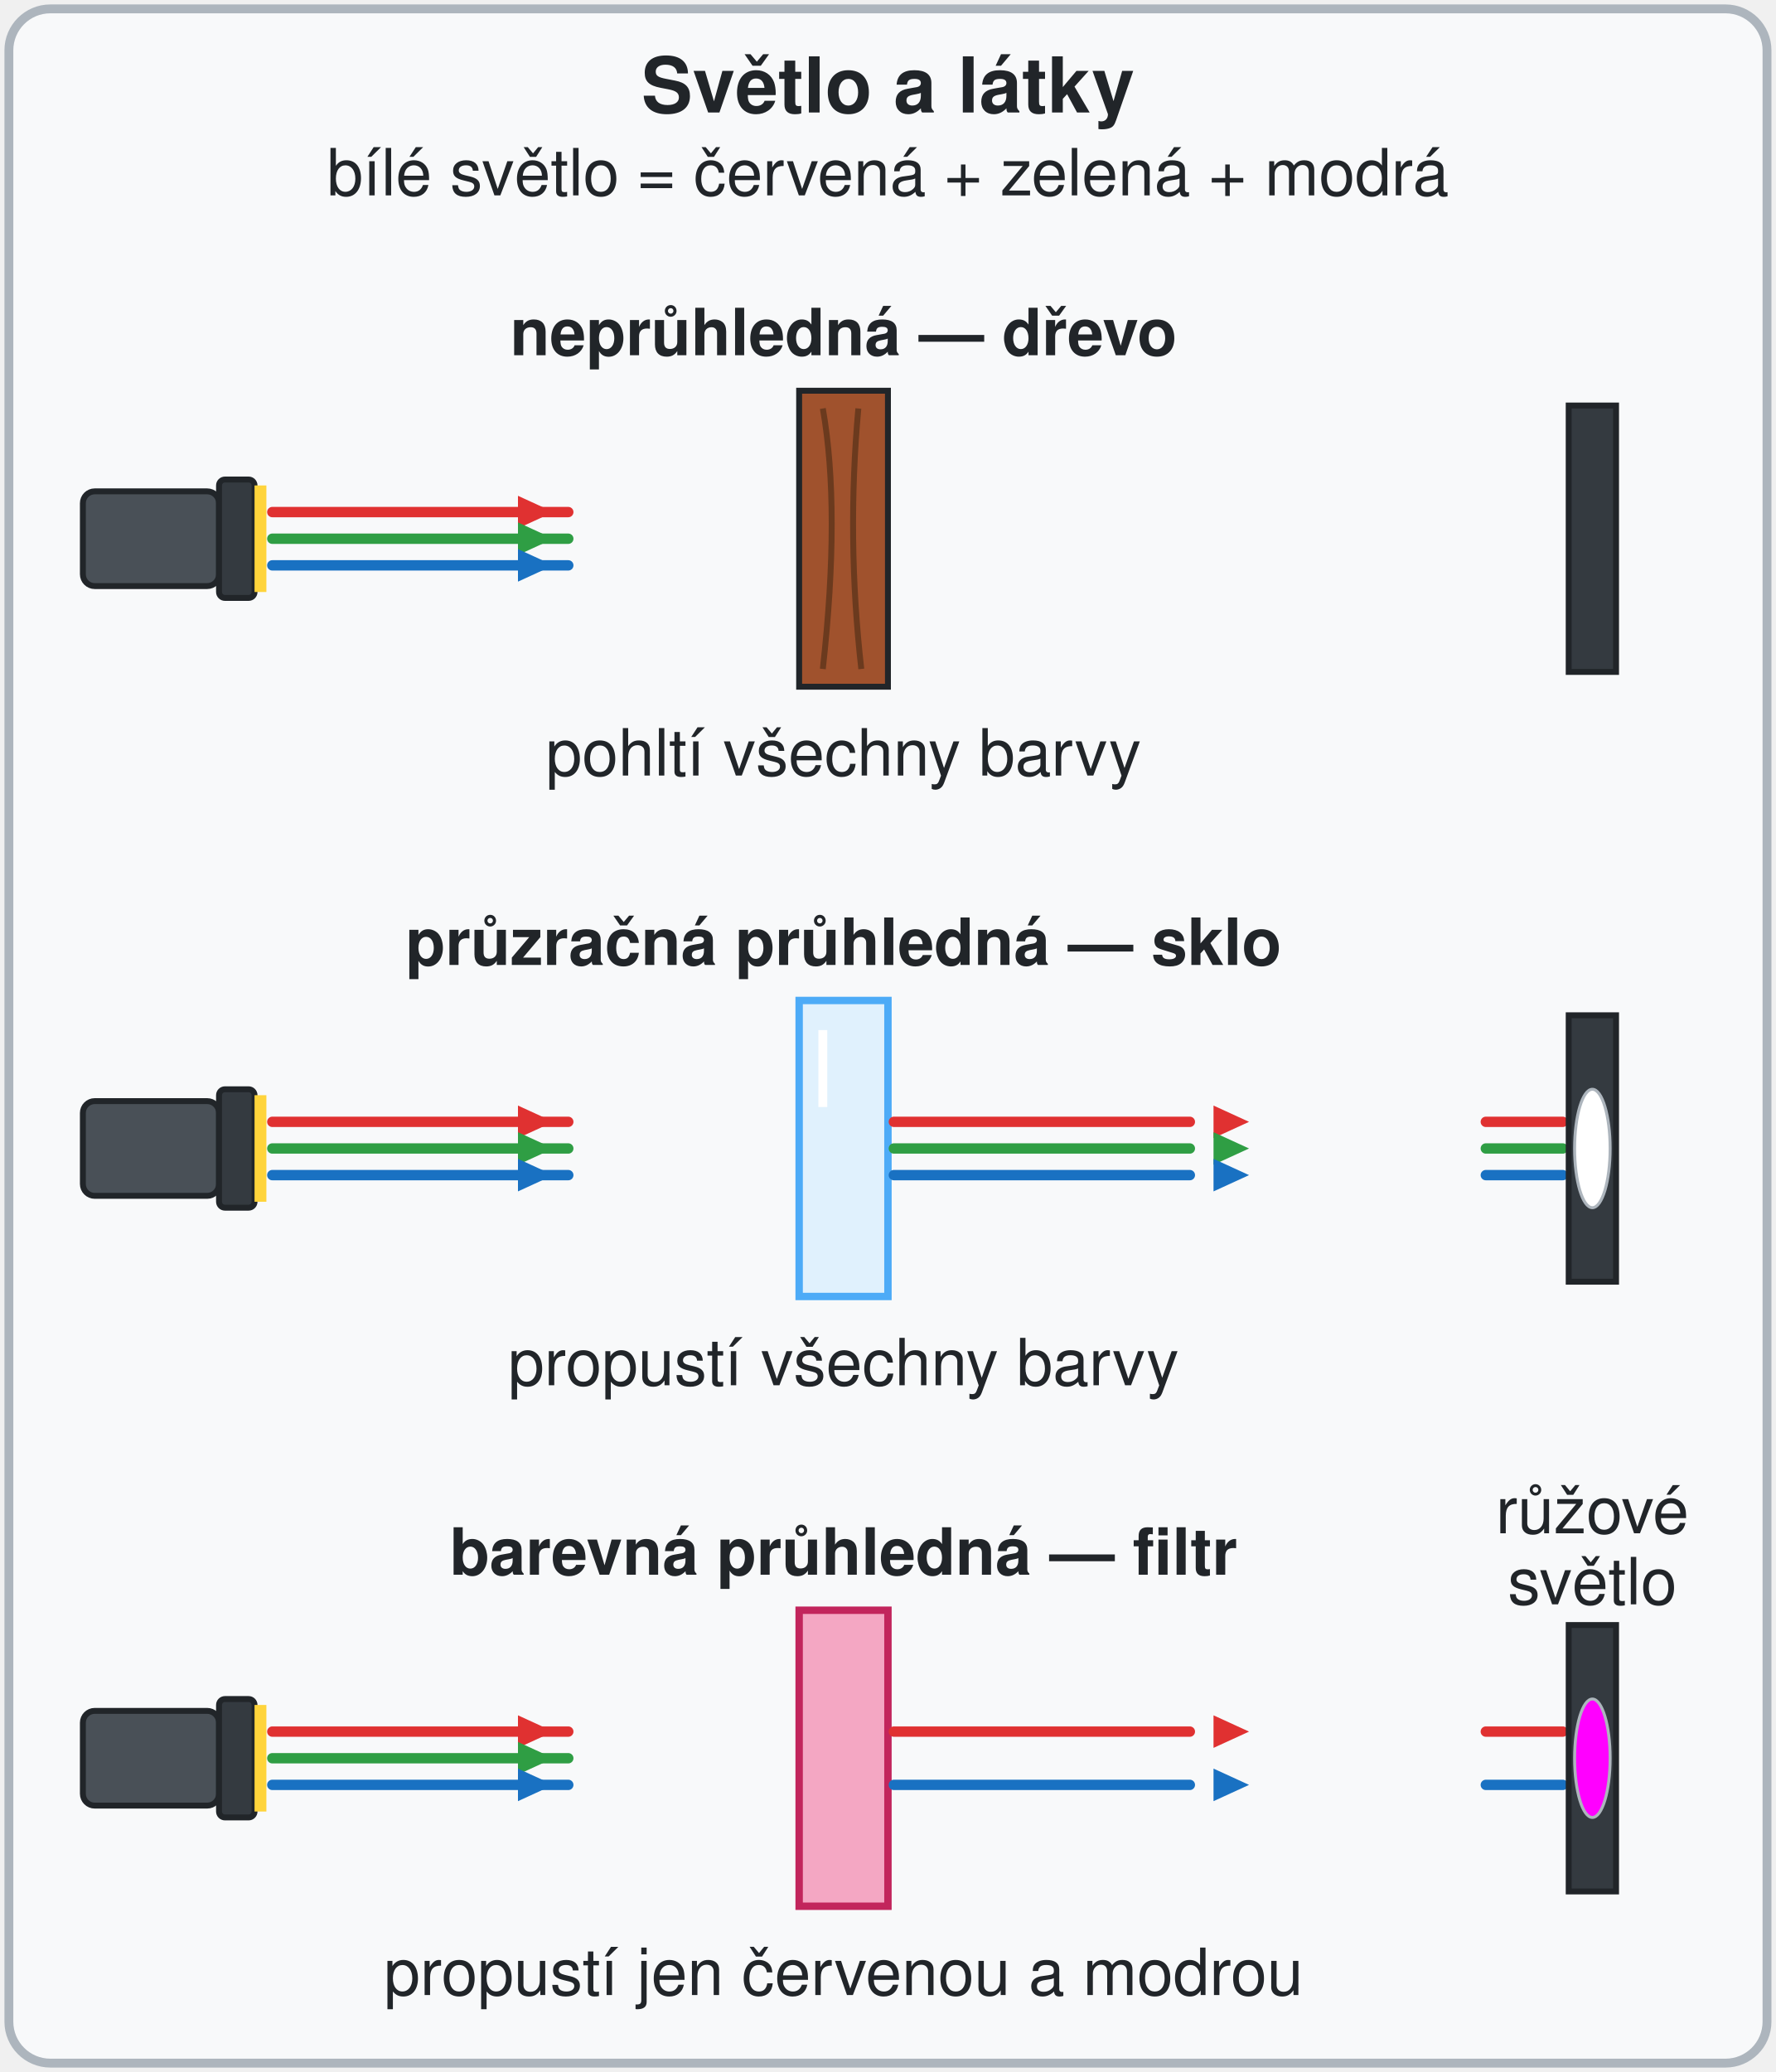
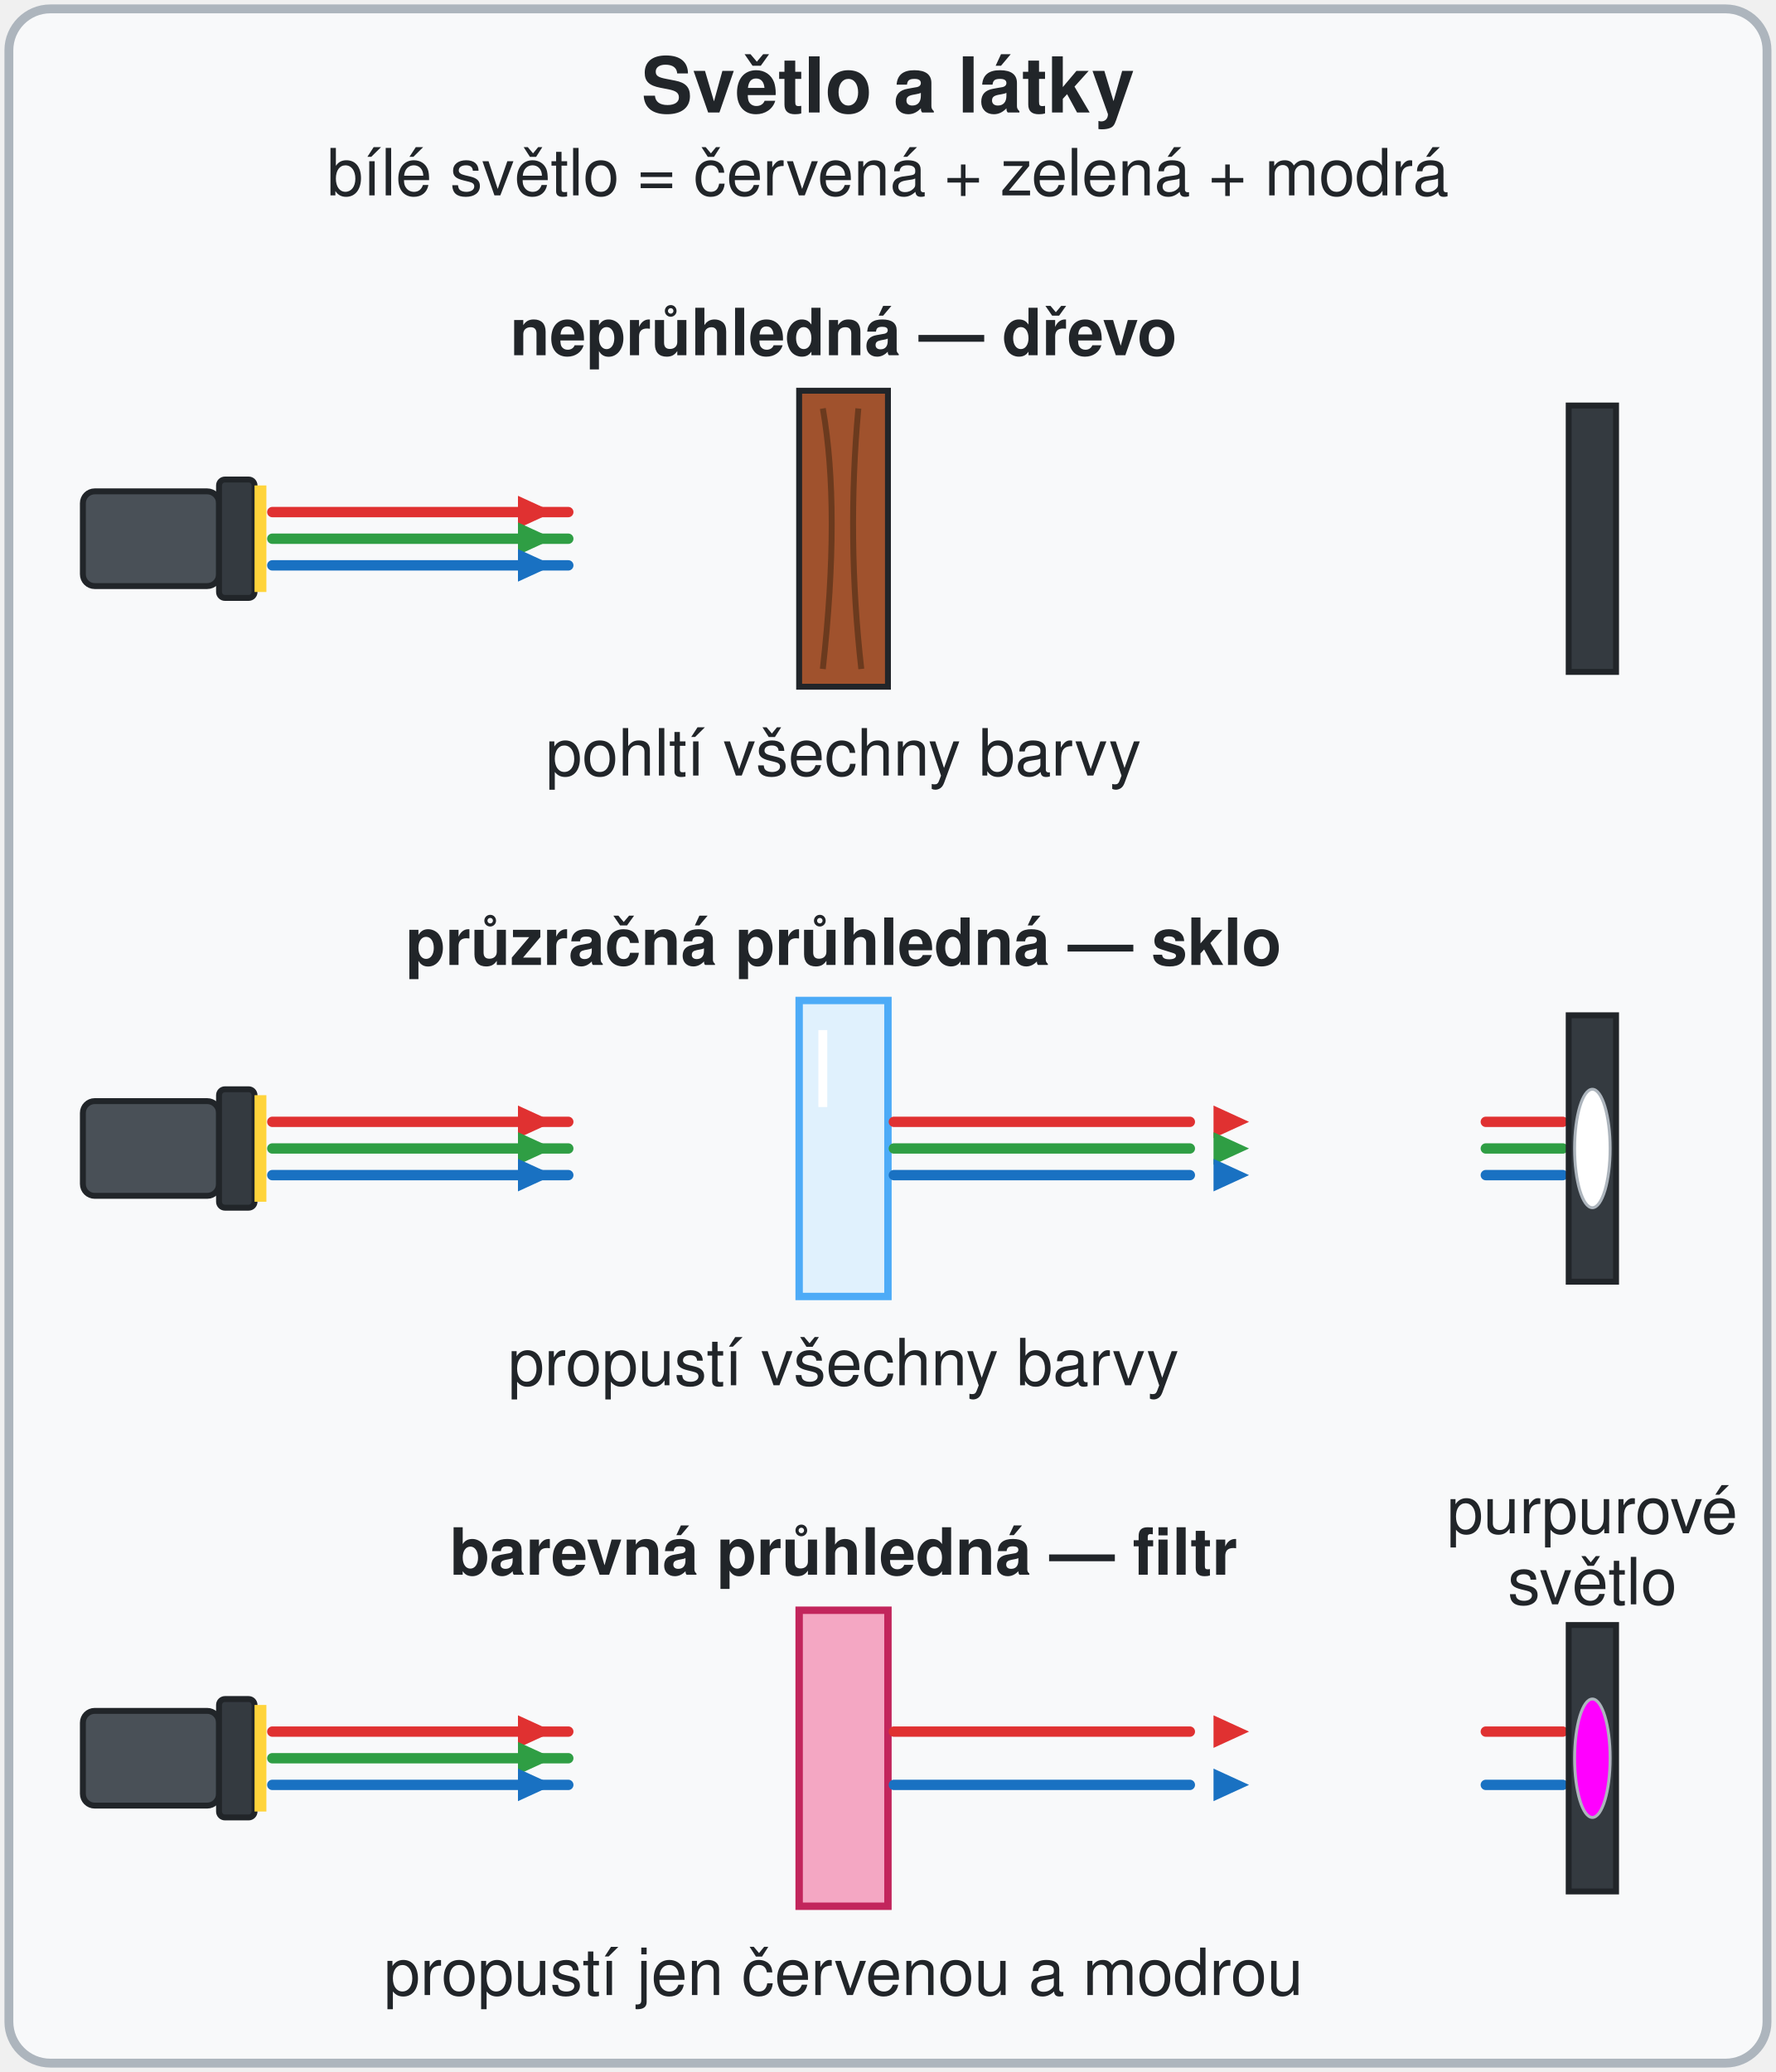
- <svg xmlns="http://www.w3.org/2000/svg" viewBox="0 0 600 700" font-family="'Segoe UI', Helvetica, Arial, sans-serif" role="img" aria-label="Světlo a látky. Bílé světlo ze svítilny, složené z červené, zelené a modré, dopadá na tři látky. Neprůhledné dřevo pohltí všechny barvy a za ním je tma. Průzračné sklo propustí všechny barvy, na stínítku je bílá skvrna. Barevný filtr propustí jen červenou a modrou, zelenou pohltí, na stínítku vznikne růžové světlo. Animace: paprsky postupně doletí ke stínítku.">
+ <svg xmlns="http://www.w3.org/2000/svg" viewBox="0 0 600 700" font-family="'Segoe UI', Helvetica, Arial, sans-serif" role="img" aria-label="Světlo a látky. Bílé světlo ze svítilny, složené z červené, zelené a modré, dopadá na tři látky. Neprůhledné dřevo pohltí všechny barvy a za ním je tma. Průzračné sklo propustí všechny barvy, na stínítku je bílá skvrna. Barevný filtr propustí jen červenou a modrou, zelenou pohltí, na stínítku vznikne purpurové světlo. Animace: paprsky postupně doletí ke stínítku.">
  <style>
- /* Animace 9 s, smyčka. Předloha: PDF lekce 29, str. 5–6 (neprůhledná, průzračná průhledná, barevná průhledná látka; růžové světlo = propuštěné modré a červené). paprsky ke stěně 5–30 %, paprsky za ní 32–55 %, skvrny na stínítku 55–62 %, zmizí 92–98 %.
+ /* Animace 9 s, smyčka. Předloha: PDF lekce 29, str. 5–6 (neprůhledná, průzračná průhledná, barevná průhledná látka; propuštěné modré + červené světlo — PDF ho chybně nazývá „růžové“, zde jednotně purpurové jako v obr-01, #ff00ff). paprsky ke stěně 5–30 %, paprsky za ní 32–55 %, skvrny na stínítku 55–62 %, zmizí 92–98 %.
   Bez animace (prefers-reduced-motion) = koncový stav: atributy ukazují vše. */
.k1 { stroke-dasharray: 100 100; animation: k1 9s linear infinite; }
@keyframes k1 { 0%, 5% { stroke-dashoffset: 100; } 30%, 100% { stroke-dashoffset: 0; } }
.s1 { animation: s1 9s linear infinite; }
@keyframes s1 { 0%, 28% { opacity: 0; } 31%, 100% { opacity: 1; } }
.k2 { stroke-dasharray: 100 100; animation: k2 9s linear infinite; }
@keyframes k2 { 0%, 32% { stroke-dashoffset: 100; } 55%, 100% { stroke-dashoffset: 0; } }
.s2 { animation: s2 9s linear infinite; }
@keyframes s2 { 0%, 53% { opacity: 0; } 56%, 100% { opacity: 1; } }
.sv { animation: sv 9s linear infinite; }
@keyframes sv { 0%, 55% { opacity: 0; } 62%, 100% { opacity: 1; } }
.celek { animation: celek 9s linear infinite; }
@keyframes celek { 0%, 92% { opacity: 1; } 98%, 100% { opacity: 0; } }
@media (prefers-reduced-motion: reduce) { .k1, .s1, .k2, .s2, .sv, .celek { animation: none; } }
</style>
  <rect x="3" y="3" width="594" height="694" rx="14" fill="#f8f9fa" stroke="#adb5bd" stroke-width="3" />
  <text x="300" y="38" font-size="26" font-weight="bold" fill="#212529" text-anchor="middle">Světlo a látky</text>
  <text x="300" y="66" font-size="22" font-weight="normal" fill="#212529" text-anchor="middle">bílé světlo = červená + zelená + modrá</text>
  <g class="celek">
    <g>
      <rect x="28" y="166" width="46" height="32" rx="4" fill="#495057" stroke="#212529" stroke-width="2" />
      <rect x="74" y="162" width="12" height="40" rx="2" fill="#343a40" stroke="#212529" stroke-width="2" />
      <rect x="86" y="164" width="4" height="36" fill="#ffd43b" />
    </g>
    <rect x="270" y="132" width="30" height="100" fill="#a0522d" stroke="#212529" stroke-width="2" />
    <path d="M278,138 Q284,172 278,226 M290,138 Q286,182 291,226" fill="none" stroke="#6b3a1e" stroke-width="2" />
    <text x="285" y="120" font-size="22" font-weight="bold" fill="#212529" text-anchor="middle">neprůhledná — dřevo</text>
    <text x="285" y="262" font-size="22" font-weight="normal" fill="#212529" text-anchor="middle">pohltí všechny barvy</text>
    <path class="k1" d="M92,173 L268,173" pathLength="100" fill="none" stroke="#e03131" stroke-width="3.5" stroke-linecap="round" stroke-linejoin="round" />
    <path class="s1" d="M187,173 L175,178.5 L175,167.5 Z" fill="#e03131" />
    <path class="k1" d="M92,182 L268,182" pathLength="100" fill="none" stroke="#2f9e44" stroke-width="3.5" stroke-linecap="round" stroke-linejoin="round" />
    <path class="s1" d="M187,182 L175,187.5 L175,176.5 Z" fill="#2f9e44" />
    <path class="k1" d="M92,191 L268,191" pathLength="100" fill="none" stroke="#1971c2" stroke-width="3.5" stroke-linecap="round" stroke-linejoin="round" />
    <path class="s1" d="M187,191 L175,196.5 L175,185.5 Z" fill="#1971c2" />
    <rect x="530" y="137" width="16" height="90" fill="#343a40" stroke="#212529" stroke-width="2" />
    <g>
      <rect x="28" y="372" width="46" height="32" rx="4" fill="#495057" stroke="#212529" stroke-width="2" />
      <rect x="74" y="368" width="12" height="40" rx="2" fill="#343a40" stroke="#212529" stroke-width="2" />
      <rect x="86" y="370" width="4" height="36" fill="#ffd43b" />
    </g>
    <rect x="270" y="338" width="30" height="100" fill="#d0ebff" fill-opacity="0.6" stroke="#4dabf7" stroke-width="2.5" />
    <line x1="278" y1="348" x2="278" y2="374" stroke="#ffffff" stroke-width="3" />
    <text x="285" y="326" font-size="22" font-weight="bold" fill="#212529" text-anchor="middle">průzračná průhledná — sklo</text>
    <text x="285" y="468" font-size="22" font-weight="normal" fill="#212529" text-anchor="middle">propustí všechny barvy</text>
    <path class="k1" d="M92,379 L268,379" pathLength="100" fill="none" stroke="#e03131" stroke-width="3.5" stroke-linecap="round" stroke-linejoin="round" />
    <path class="s1" d="M187,379 L175,384.5 L175,373.5 Z" fill="#e03131" />
    <path class="k2" d="M302,379 L528,379" pathLength="100" fill="none" stroke="#e03131" stroke-width="3.5" stroke-linecap="round" stroke-linejoin="round" />
    <path class="s2" d="M422,379 L410,384.5 L410,373.5 Z" fill="#e03131" />
    <path class="k1" d="M92,388 L268,388" pathLength="100" fill="none" stroke="#2f9e44" stroke-width="3.5" stroke-linecap="round" stroke-linejoin="round" />
    <path class="s1" d="M187,388 L175,393.5 L175,382.5 Z" fill="#2f9e44" />
    <path class="k2" d="M302,388 L528,388" pathLength="100" fill="none" stroke="#2f9e44" stroke-width="3.5" stroke-linecap="round" stroke-linejoin="round" />
    <path class="s2" d="M422,388 L410,393.5 L410,382.5 Z" fill="#2f9e44" />
    <path class="k1" d="M92,397 L268,397" pathLength="100" fill="none" stroke="#1971c2" stroke-width="3.5" stroke-linecap="round" stroke-linejoin="round" />
    <path class="s1" d="M187,397 L175,402.5 L175,391.5 Z" fill="#1971c2" />
    <path class="k2" d="M302,397 L528,397" pathLength="100" fill="none" stroke="#1971c2" stroke-width="3.5" stroke-linecap="round" stroke-linejoin="round" />
    <path class="s2" d="M422,397 L410,402.5 L410,391.5 Z" fill="#1971c2" />
    <rect x="530" y="343" width="16" height="90" fill="#343a40" stroke="#212529" stroke-width="2" />
    <ellipse class="sv" cx="538" cy="388" rx="6" ry="20" fill="#ffffff" stroke="#adb5bd" stroke-width="1" />
    <g>
      <rect x="28" y="578" width="46" height="32" rx="4" fill="#495057" stroke="#212529" stroke-width="2" />
      <rect x="74" y="574" width="12" height="40" rx="2" fill="#343a40" stroke="#212529" stroke-width="2" />
      <rect x="86" y="576" width="4" height="36" fill="#ffd43b" />
    </g>
    <rect x="270" y="544" width="30" height="100" fill="#f06595" fill-opacity="0.55" stroke="#c2255c" stroke-width="2.5" />
    <text x="285" y="532" font-size="22" font-weight="bold" fill="#212529" text-anchor="middle">barevná průhledná — filtr</text>
    <text x="285" y="674" font-size="22" font-weight="normal" fill="#212529" text-anchor="middle">propustí jen červenou a modrou</text>
    <path class="k1" d="M92,585 L268,585" pathLength="100" fill="none" stroke="#e03131" stroke-width="3.5" stroke-linecap="round" stroke-linejoin="round" />
    <path class="s1" d="M187,585 L175,590.5 L175,579.5 Z" fill="#e03131" />
    <path class="k2" d="M302,585 L528,585" pathLength="100" fill="none" stroke="#e03131" stroke-width="3.5" stroke-linecap="round" stroke-linejoin="round" />
    <path class="s2" d="M422,585 L410,590.5 L410,579.5 Z" fill="#e03131" />
    <path class="k1" d="M92,594 L268,594" pathLength="100" fill="none" stroke="#2f9e44" stroke-width="3.5" stroke-linecap="round" stroke-linejoin="round" />
    <path class="s1" d="M187,594 L175,599.5 L175,588.5 Z" fill="#2f9e44" />
    <path class="k1" d="M92,603 L268,603" pathLength="100" fill="none" stroke="#1971c2" stroke-width="3.5" stroke-linecap="round" stroke-linejoin="round" />
    <path class="s1" d="M187,603 L175,608.5 L175,597.5 Z" fill="#1971c2" />
    <path class="k2" d="M302,603 L528,603" pathLength="100" fill="none" stroke="#1971c2" stroke-width="3.5" stroke-linecap="round" stroke-linejoin="round" />
    <path class="s2" d="M422,603 L410,608.5 L410,597.5 Z" fill="#1971c2" />
    <rect x="530" y="549" width="16" height="90" fill="#343a40" stroke="#212529" stroke-width="2" />
    <ellipse class="sv" cx="538" cy="594" rx="6" ry="20" fill="#ff00ff" stroke="#adb5bd" stroke-width="1" />
-     <text class="sv" x="538" y="518" font-size="22" font-weight="normal" fill="#212529" text-anchor="middle">růžové</text>
+     <text class="sv" x="538" y="518" font-size="22" font-weight="normal" fill="#212529" text-anchor="middle">purpurové</text>
    <text class="sv" x="538" y="542" font-size="22" font-weight="normal" fill="#212529" text-anchor="middle">světlo</text>
  </g>
</svg>
